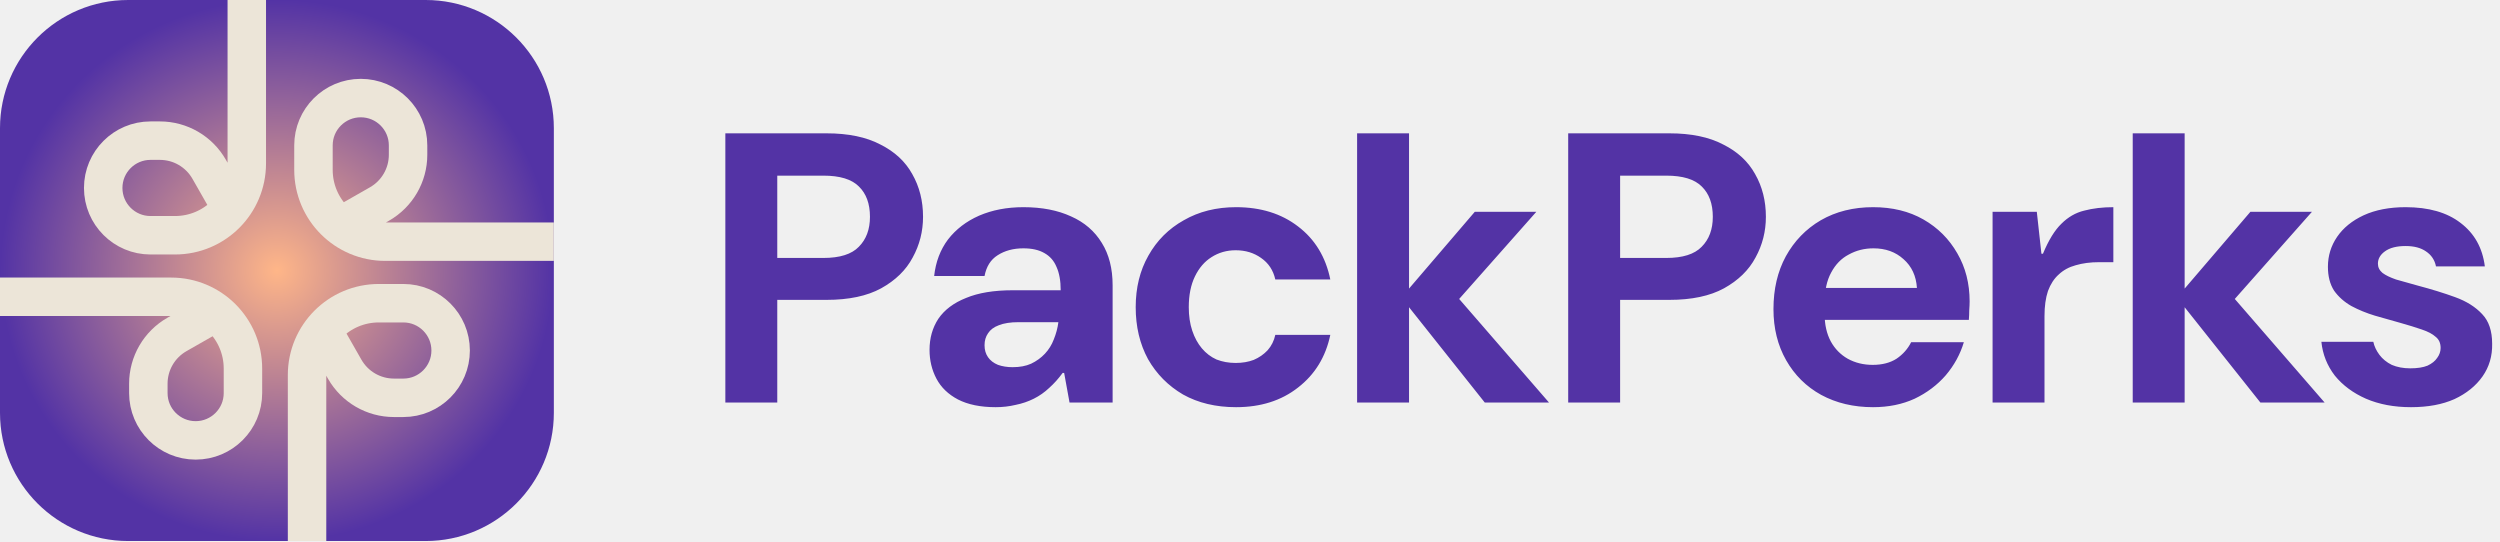
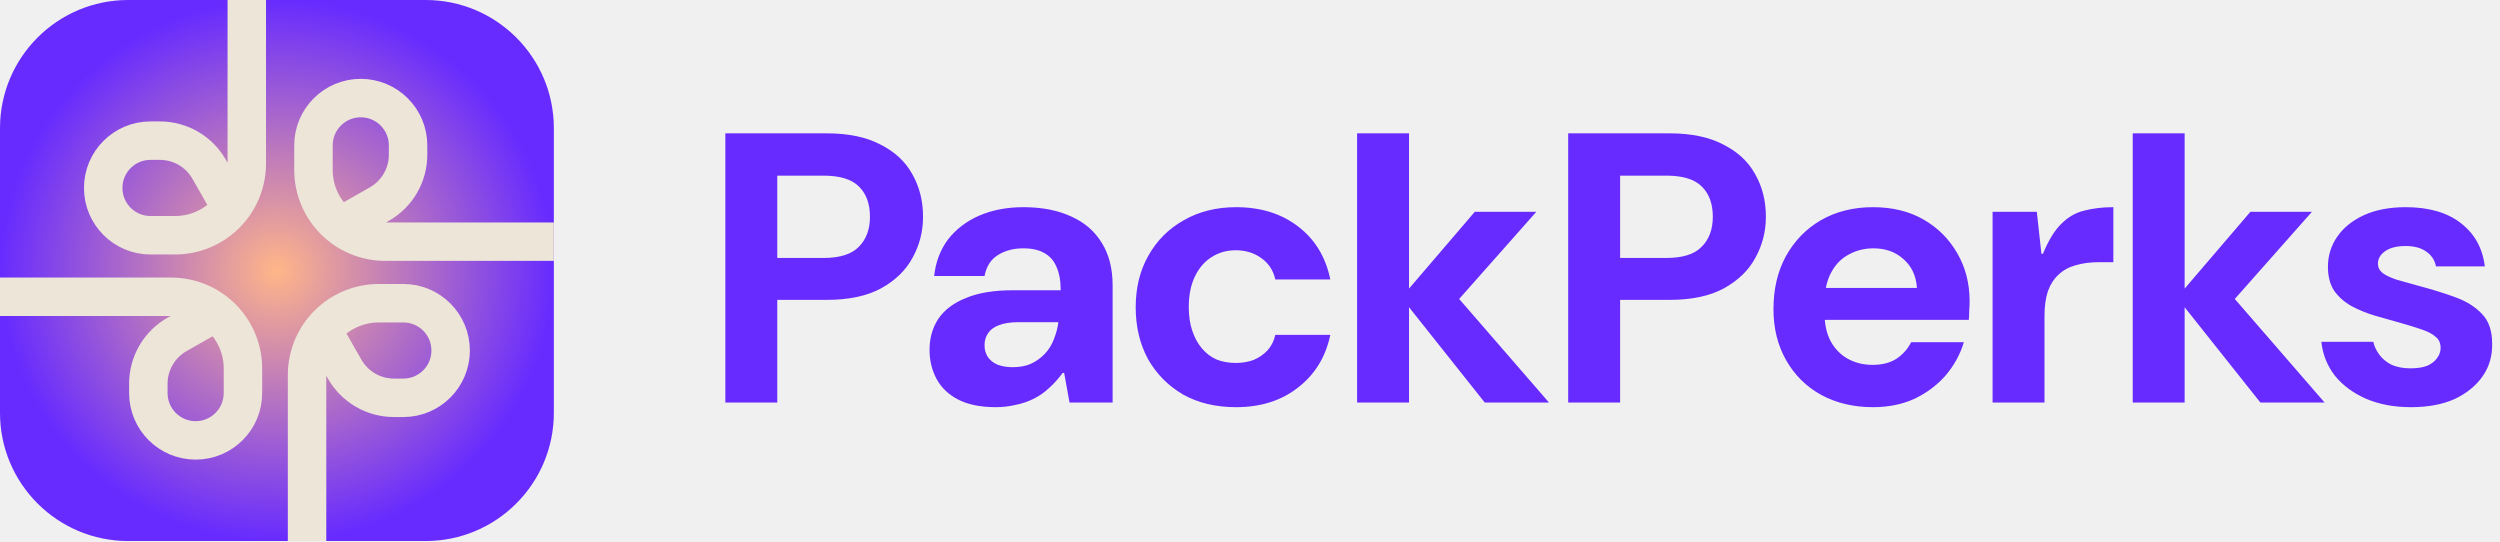
<svg xmlns="http://www.w3.org/2000/svg" width="975" height="211" viewBox="0 0 975 211" fill="none">
-   <g clip-path="url(#clip0_431_58)">
-     <rect width="216" height="211" rx="50" fill="url(#paint0_radial_431_58)" />
+   <g clip-path="url(#clip0_978_10190)">
+     <rect width="216" height="211" rx="50" fill="url(#paint0_radial_978_10190)" />
    <path d="M237 94.25H150.25C134.786 94.25 122.25 81.714 122.25 66.25V56.698C122.25 46.509 130.509 38.25 140.698 38.25C150.886 38.25 159.146 46.509 159.146 56.698V60.36C159.146 68.3 154.888 75.631 147.991 79.565L131.759 88.825" stroke="#ECE5D8" stroke-width="15" />
    <path d="M96.25 -23L96.25 63.75C96.25 79.214 83.714 91.75 68.25 91.75L58.698 91.75C48.509 91.75 40.25 83.491 40.25 73.302C40.25 63.114 48.509 54.854 58.698 54.854L62.36 54.854C70.3 54.854 77.631 59.112 81.565 66.009L90.825 82.241" stroke="#ECE5D8" stroke-width="15" />
    <path d="M-20 115.75L66.75 115.75C82.214 115.75 94.75 128.286 94.75 143.75L94.75 153.302C94.75 163.491 86.491 171.75 76.302 171.75C66.114 171.75 57.854 163.491 57.854 153.302L57.854 149.64C57.854 141.7 62.112 134.369 69.009 130.435L85.241 121.175" stroke="#ECE5D8" stroke-width="15" />
    <path d="M119.75 233L119.75 146.25C119.75 130.786 132.286 118.25 147.75 118.25L157.302 118.25C167.491 118.25 175.75 126.509 175.75 136.698C175.75 146.886 167.491 155.146 157.302 155.146L153.64 155.146C145.7 155.146 138.369 150.888 134.435 143.991L125.175 127.759" stroke="#ECE5D8" stroke-width="15" />
  </g>
-   <path d="M282.885 157V52H322.335C330.835 52 337.835 53.45 343.335 56.35C348.935 59.15 353.085 63 355.785 67.9C358.585 72.8 359.985 78.35 359.985 84.55C359.985 90.25 358.635 95.55 355.935 100.45C353.335 105.35 349.235 109.35 343.635 112.45C338.135 115.45 331.035 116.95 322.335 116.95H303.135V157H282.885ZM303.135 100.6H321.135C327.535 100.6 332.135 99.15 334.935 96.25C337.835 93.35 339.285 89.45 339.285 84.55C339.285 79.45 337.835 75.5 334.935 72.7C332.135 69.9 327.535 68.5 321.135 68.5H303.135V100.6ZM388.32 158.8C382.42 158.8 377.52 157.8 373.62 155.8C369.82 153.8 367.02 151.1 365.22 147.7C363.42 144.3 362.52 140.55 362.52 136.45C362.52 131.85 363.67 127.8 365.97 124.3C368.37 120.8 371.97 118.1 376.77 116.2C381.57 114.2 387.62 113.2 394.92 113.2H413.67C413.67 109.5 413.12 106.45 412.02 104.05C411.02 101.65 409.42 99.85 407.22 98.65C405.12 97.45 402.42 96.85 399.12 96.85C395.22 96.85 391.87 97.75 389.07 99.55C386.37 101.25 384.67 103.95 383.97 107.65H364.32C364.92 102.15 366.72 97.4 369.72 93.4C372.82 89.4 376.87 86.3 381.87 84.1C386.97 81.9 392.72 80.8 399.12 80.8C406.32 80.8 412.52 82 417.72 84.4C422.92 86.7 426.92 90.15 429.72 94.75C432.52 99.25 433.92 104.75 433.92 111.25V157H417.12L415.02 145.45H414.42C412.82 147.65 411.07 149.6 409.17 151.3C407.37 153 405.37 154.4 403.17 155.5C400.97 156.6 398.62 157.4 396.12 157.9C393.62 158.5 391.02 158.8 388.32 158.8ZM394.92 143.2C397.72 143.2 400.12 142.75 402.12 141.85C404.22 140.85 406.02 139.55 407.52 137.95C409.02 136.35 410.17 134.5 410.97 132.4C411.87 130.2 412.47 127.95 412.77 125.65H397.17C394.07 125.65 391.52 126.05 389.52 126.85C387.62 127.55 386.22 128.6 385.32 130C384.42 131.3 383.97 132.85 383.97 134.65C383.97 136.45 384.42 138 385.32 139.3C386.22 140.6 387.52 141.6 389.22 142.3C390.92 142.9 392.82 143.2 394.92 143.2ZM482.072 158.8C474.172 158.8 467.272 157.15 461.372 153.85C455.572 150.45 451.022 145.85 447.722 140.05C444.522 134.15 442.922 127.4 442.922 119.8C442.922 112.2 444.572 105.5 447.872 99.7C451.172 93.8 455.772 89.2 461.672 85.9C467.572 82.5 474.372 80.8 482.072 80.8C491.672 80.8 499.722 83.3 506.222 88.3C512.822 93.3 517.022 100.2 518.822 109H497.372C496.572 105.4 494.722 102.6 491.822 100.6C489.022 98.6 485.722 97.6 481.922 97.6C478.422 97.6 475.272 98.5 472.472 100.3C469.772 102 467.622 104.5 466.022 107.8C464.422 111.1 463.622 115.1 463.622 119.8C463.622 123.2 464.072 126.25 464.972 128.95C465.872 131.65 467.122 133.95 468.722 135.85C470.322 137.75 472.222 139.2 474.422 140.2C476.722 141.1 479.222 141.55 481.922 141.55C484.522 141.55 486.872 141.15 488.972 140.35C491.072 139.45 492.872 138.2 494.372 136.6C495.872 134.9 496.872 132.9 497.372 130.6H518.822C517.022 139.2 512.822 146.05 506.222 151.15C499.722 156.25 491.672 158.8 482.072 158.8ZM579.071 157L546.521 116.05L575.171 82.6H599.171L562.121 124.45L561.971 108.4L604.121 157H579.071ZM529.271 157V52H549.521V157H529.271ZM611.596 157V52H651.046C659.546 52 666.546 53.45 672.046 56.35C677.646 59.15 681.796 63 684.496 67.9C687.296 72.8 688.696 78.35 688.696 84.55C688.696 90.25 687.346 95.55 684.646 100.45C682.046 105.35 677.946 109.35 672.346 112.45C666.846 115.45 659.746 116.95 651.046 116.95H631.846V157H611.596ZM631.846 100.6H649.846C656.246 100.6 660.846 99.15 663.646 96.25C666.546 93.35 667.996 89.45 667.996 84.55C667.996 79.45 666.546 75.5 663.646 72.7C660.846 69.9 656.246 68.5 649.846 68.5H631.846V100.6ZM730.502 158.8C722.902 158.8 716.152 157.2 710.252 154C704.452 150.8 699.902 146.3 696.602 140.5C693.302 134.7 691.652 128.05 691.652 120.55C691.652 112.75 693.252 105.9 696.452 100C699.752 94 704.302 89.3 710.102 85.9C716.002 82.5 722.802 80.8 730.502 80.8C738.002 80.8 744.552 82.4 750.152 85.6C755.752 88.8 760.152 93.2 763.352 98.8C766.552 104.3 768.152 110.55 768.152 117.55C768.152 118.55 768.102 119.7 768.002 121C768.002 122.2 767.952 123.45 767.852 124.75H706.052V112.3H747.602C747.302 107.6 745.552 103.85 742.352 101.05C739.252 98.25 735.352 96.85 730.652 96.85C727.152 96.85 723.952 97.65 721.052 99.25C718.152 100.75 715.852 103.1 714.152 106.3C712.452 109.4 711.602 113.35 711.602 118.15V122.5C711.602 126.6 712.402 130.15 714.002 133.15C715.602 136.05 717.802 138.3 720.602 139.9C723.502 141.5 726.752 142.3 730.352 142.3C734.052 142.3 737.152 141.5 739.652 139.9C742.152 138.2 744.052 136.05 745.352 133.45H765.902C764.502 138.15 762.152 142.45 758.852 146.35C755.552 150.15 751.502 153.2 746.702 155.5C741.902 157.7 736.502 158.8 730.502 158.8ZM777.105 157V82.6H794.355L796.155 98.95H796.755C798.955 93.65 801.355 89.75 803.955 87.25C806.555 84.65 809.505 82.95 812.805 82.15C816.205 81.25 820.005 80.8 824.205 80.8V102.25H818.655C815.255 102.25 812.205 102.65 809.505 103.45C806.905 104.15 804.705 105.35 802.905 107.05C801.105 108.65 799.705 110.8 798.705 113.5C797.805 116.2 797.355 119.45 797.355 123.25V157H777.105ZM881.562 157L849.012 116.05L877.662 82.6H901.662L864.612 124.45L864.462 108.4L906.612 157H881.562ZM831.762 157V52H852.012V157H831.762ZM940.288 158.8C933.688 158.8 927.838 157.7 922.738 155.5C917.738 153.3 913.688 150.3 910.588 146.5C907.588 142.6 905.838 138.2 905.338 133.3H925.588C925.988 135.1 926.788 136.8 927.988 138.4C929.188 140 930.788 141.3 932.788 142.3C934.888 143.2 937.288 143.65 939.988 143.65C942.788 143.65 945.038 143.3 946.738 142.6C948.438 141.8 949.688 140.8 950.488 139.6C951.388 138.4 951.838 137.1 951.838 135.7C951.838 133.8 951.188 132.35 949.888 131.35C948.688 130.25 946.888 129.3 944.488 128.5C942.188 127.7 939.438 126.85 936.238 125.95C932.938 125.05 929.588 124.1 926.188 123.1C922.888 122.1 919.838 120.85 917.038 119.35C914.238 117.75 911.988 115.75 910.288 113.35C908.688 110.85 907.888 107.75 907.888 104.05C907.888 99.75 909.088 95.85 911.488 92.35C913.888 88.85 917.338 86.05 921.838 83.95C926.438 81.85 931.888 80.8 938.188 80.8C947.188 80.8 954.338 82.85 959.638 86.95C965.038 91.05 968.188 96.7 969.088 103.9H950.038C949.538 101.4 948.238 99.45 946.138 98.05C944.138 96.65 941.488 95.95 938.188 95.95C934.688 95.95 931.988 96.65 930.088 98.05C928.288 99.35 927.388 100.95 927.388 102.85C927.388 104.25 927.988 105.45 929.188 106.45C930.388 107.35 932.138 108.2 934.438 109C936.838 109.7 939.688 110.5 942.988 111.4C948.288 112.8 953.138 114.3 957.538 115.9C961.938 117.5 965.438 119.7 968.038 122.5C970.638 125.2 971.938 129.05 971.938 134.05C972.038 138.85 970.788 143.1 968.188 146.8C965.588 150.5 961.938 153.45 957.238 155.65C952.538 157.75 946.888 158.8 940.288 158.8Z" fill="#5333A5" />
+   <path d="M282.885 157V52H322.335C330.835 52 337.835 53.45 343.335 56.35C348.935 59.15 353.085 63 355.785 67.9C358.585 72.8 359.985 78.35 359.985 84.55C359.985 90.25 358.635 95.55 355.935 100.45C353.335 105.35 349.235 109.35 343.635 112.45C338.135 115.45 331.035 116.95 322.335 116.95H303.135V157H282.885ZM303.135 100.6H321.135C327.535 100.6 332.135 99.15 334.935 96.25C337.835 93.35 339.285 89.45 339.285 84.55C339.285 79.45 337.835 75.5 334.935 72.7C332.135 69.9 327.535 68.5 321.135 68.5H303.135V100.6ZM388.32 158.8C382.42 158.8 377.52 157.8 373.62 155.8C369.82 153.8 367.02 151.1 365.22 147.7C363.42 144.3 362.52 140.55 362.52 136.45C362.52 131.85 363.67 127.8 365.97 124.3C368.37 120.8 371.97 118.1 376.77 116.2C381.57 114.2 387.62 113.2 394.92 113.2H413.67C413.67 109.5 413.12 106.45 412.02 104.05C411.02 101.65 409.42 99.85 407.22 98.65C405.12 97.45 402.42 96.85 399.12 96.85C395.22 96.85 391.87 97.75 389.07 99.55C386.37 101.25 384.67 103.95 383.97 107.65H364.32C364.92 102.15 366.72 97.4 369.72 93.4C372.82 89.4 376.87 86.3 381.87 84.1C386.97 81.9 392.72 80.8 399.12 80.8C406.32 80.8 412.52 82 417.72 84.4C422.92 86.7 426.92 90.15 429.72 94.75C432.52 99.25 433.92 104.75 433.92 111.25V157H417.12L415.02 145.45H414.42C412.82 147.65 411.07 149.6 409.17 151.3C407.37 153 405.37 154.4 403.17 155.5C400.97 156.6 398.62 157.4 396.12 157.9C393.62 158.5 391.02 158.8 388.32 158.8ZM394.92 143.2C397.72 143.2 400.12 142.75 402.12 141.85C404.22 140.85 406.02 139.55 407.52 137.95C409.02 136.35 410.17 134.5 410.97 132.4C411.87 130.2 412.47 127.95 412.77 125.65H397.17C394.07 125.65 391.52 126.05 389.52 126.85C387.62 127.55 386.22 128.6 385.32 130C384.42 131.3 383.97 132.85 383.97 134.65C383.97 136.45 384.42 138 385.32 139.3C386.22 140.6 387.52 141.6 389.22 142.3C390.92 142.9 392.82 143.2 394.92 143.2ZM482.072 158.8C474.172 158.8 467.272 157.15 461.372 153.85C455.572 150.45 451.022 145.85 447.722 140.05C444.522 134.15 442.922 127.4 442.922 119.8C442.922 112.2 444.572 105.5 447.872 99.7C451.172 93.8 455.772 89.2 461.672 85.9C467.572 82.5 474.372 80.8 482.072 80.8C491.672 80.8 499.722 83.3 506.222 88.3C512.822 93.3 517.022 100.2 518.822 109H497.372C496.572 105.4 494.722 102.6 491.822 100.6C489.022 98.6 485.722 97.6 481.922 97.6C478.422 97.6 475.272 98.5 472.472 100.3C469.772 102 467.622 104.5 466.022 107.8C464.422 111.1 463.622 115.1 463.622 119.8C463.622 123.2 464.072 126.25 464.972 128.95C465.872 131.65 467.122 133.95 468.722 135.85C470.322 137.75 472.222 139.2 474.422 140.2C476.722 141.1 479.222 141.55 481.922 141.55C484.522 141.55 486.872 141.15 488.972 140.35C491.072 139.45 492.872 138.2 494.372 136.6C495.872 134.9 496.872 132.9 497.372 130.6H518.822C517.022 139.2 512.822 146.05 506.222 151.15C499.722 156.25 491.672 158.8 482.072 158.8ZM579.071 157L546.521 116.05L575.171 82.6H599.171L562.121 124.45L561.971 108.4L604.121 157H579.071ZM529.271 157V52H549.521V157H529.271ZM611.596 157V52H651.046C659.546 52 666.546 53.45 672.046 56.35C677.646 59.15 681.796 63 684.496 67.9C687.296 72.8 688.696 78.35 688.696 84.55C688.696 90.25 687.346 95.55 684.646 100.45C682.046 105.35 677.946 109.35 672.346 112.45C666.846 115.45 659.746 116.95 651.046 116.95H631.846V157H611.596ZM631.846 100.6H649.846C656.246 100.6 660.846 99.15 663.646 96.25C666.546 93.35 667.996 89.45 667.996 84.55C667.996 79.45 666.546 75.5 663.646 72.7C660.846 69.9 656.246 68.5 649.846 68.5H631.846V100.6ZM730.502 158.8C722.902 158.8 716.152 157.2 710.252 154C704.452 150.8 699.902 146.3 696.602 140.5C693.302 134.7 691.652 128.05 691.652 120.55C691.652 112.75 693.252 105.9 696.452 100C699.752 94 704.302 89.3 710.102 85.9C716.002 82.5 722.802 80.8 730.502 80.8C738.002 80.8 744.552 82.4 750.152 85.6C755.752 88.8 760.152 93.2 763.352 98.8C766.552 104.3 768.152 110.55 768.152 117.55C768.152 118.55 768.102 119.7 768.002 121C768.002 122.2 767.952 123.45 767.852 124.75H706.052V112.3H747.602C747.302 107.6 745.552 103.85 742.352 101.05C739.252 98.25 735.352 96.85 730.652 96.85C727.152 96.85 723.952 97.65 721.052 99.25C718.152 100.75 715.852 103.1 714.152 106.3C712.452 109.4 711.602 113.35 711.602 118.15V122.5C711.602 126.6 712.402 130.15 714.002 133.15C715.602 136.05 717.802 138.3 720.602 139.9C723.502 141.5 726.752 142.3 730.352 142.3C734.052 142.3 737.152 141.5 739.652 139.9C742.152 138.2 744.052 136.05 745.352 133.45H765.902C764.502 138.15 762.152 142.45 758.852 146.35C755.552 150.15 751.502 153.2 746.702 155.5C741.902 157.7 736.502 158.8 730.502 158.8ZM777.105 157V82.6H794.355L796.155 98.95H796.755C798.955 93.65 801.355 89.75 803.955 87.25C806.555 84.65 809.505 82.95 812.805 82.15C816.205 81.25 820.005 80.8 824.205 80.8V102.25H818.655C815.255 102.25 812.205 102.65 809.505 103.45C806.905 104.15 804.705 105.35 802.905 107.05C801.105 108.65 799.705 110.8 798.705 113.5C797.805 116.2 797.355 119.45 797.355 123.25V157H777.105ZM881.562 157L849.012 116.05L877.662 82.6H901.662L864.612 124.45L864.462 108.4L906.612 157H881.562ZM831.762 157V52H852.012V157H831.762ZM940.288 158.8C933.688 158.8 927.838 157.7 922.738 155.5C917.738 153.3 913.688 150.3 910.588 146.5C907.588 142.6 905.838 138.2 905.338 133.3H925.588C925.988 135.1 926.788 136.8 927.988 138.4C929.188 140 930.788 141.3 932.788 142.3C934.888 143.2 937.288 143.65 939.988 143.65C942.788 143.65 945.038 143.3 946.738 142.6C948.438 141.8 949.688 140.8 950.488 139.6C951.388 138.4 951.838 137.1 951.838 135.7C951.838 133.8 951.188 132.35 949.888 131.35C948.688 130.25 946.888 129.3 944.488 128.5C942.188 127.7 939.438 126.85 936.238 125.95C932.938 125.05 929.588 124.1 926.188 123.1C922.888 122.1 919.838 120.85 917.038 119.35C914.238 117.75 911.988 115.75 910.288 113.35C908.688 110.85 907.888 107.75 907.888 104.05C907.888 99.75 909.088 95.85 911.488 92.35C913.888 88.85 917.338 86.05 921.838 83.95C926.438 81.85 931.888 80.8 938.188 80.8C947.188 80.8 954.338 82.85 959.638 86.95C965.038 91.05 968.188 96.7 969.088 103.9H950.038C949.538 101.4 948.238 99.45 946.138 98.05C944.138 96.65 941.488 95.95 938.188 95.95C934.688 95.95 931.988 96.65 930.088 98.05C928.288 99.35 927.388 100.95 927.388 102.85C927.388 104.25 927.988 105.45 929.188 106.45C930.388 107.35 932.138 108.2 934.438 109C936.838 109.7 939.688 110.5 942.988 111.4C948.288 112.8 953.138 114.3 957.538 115.9C961.938 117.5 965.438 119.7 968.038 122.5C970.638 125.2 971.938 129.05 971.938 134.05C972.038 138.85 970.788 143.1 968.188 146.8C965.588 150.5 961.938 153.45 957.238 155.65C952.538 157.75 946.888 158.8 940.288 158.8Z" fill="#672BFF" />
  <defs>
-     <radialGradient id="paint0_radial_431_58" cx="0" cy="0" r="1" gradientUnits="userSpaceOnUse" gradientTransform="translate(108 105.5) rotate(90) scale(105.5 108)">
+     <radialGradient id="paint0_radial_978_10190" cx="0" cy="0" r="1" gradientUnits="userSpaceOnUse" gradientTransform="translate(108 105.5) rotate(90) scale(105.5 108)">
      <stop stop-color="#FFB688" />
-       <stop offset="1" stop-color="#5333A5" />
+       <stop offset="1" stop-color="#672BFF" />
    </radialGradient>
-     <clipPath id="clip0_431_58">
+     <clipPath id="clip0_978_10190">
      <rect width="216" height="211" rx="50" fill="white" />
    </clipPath>
  </defs>
</svg>
